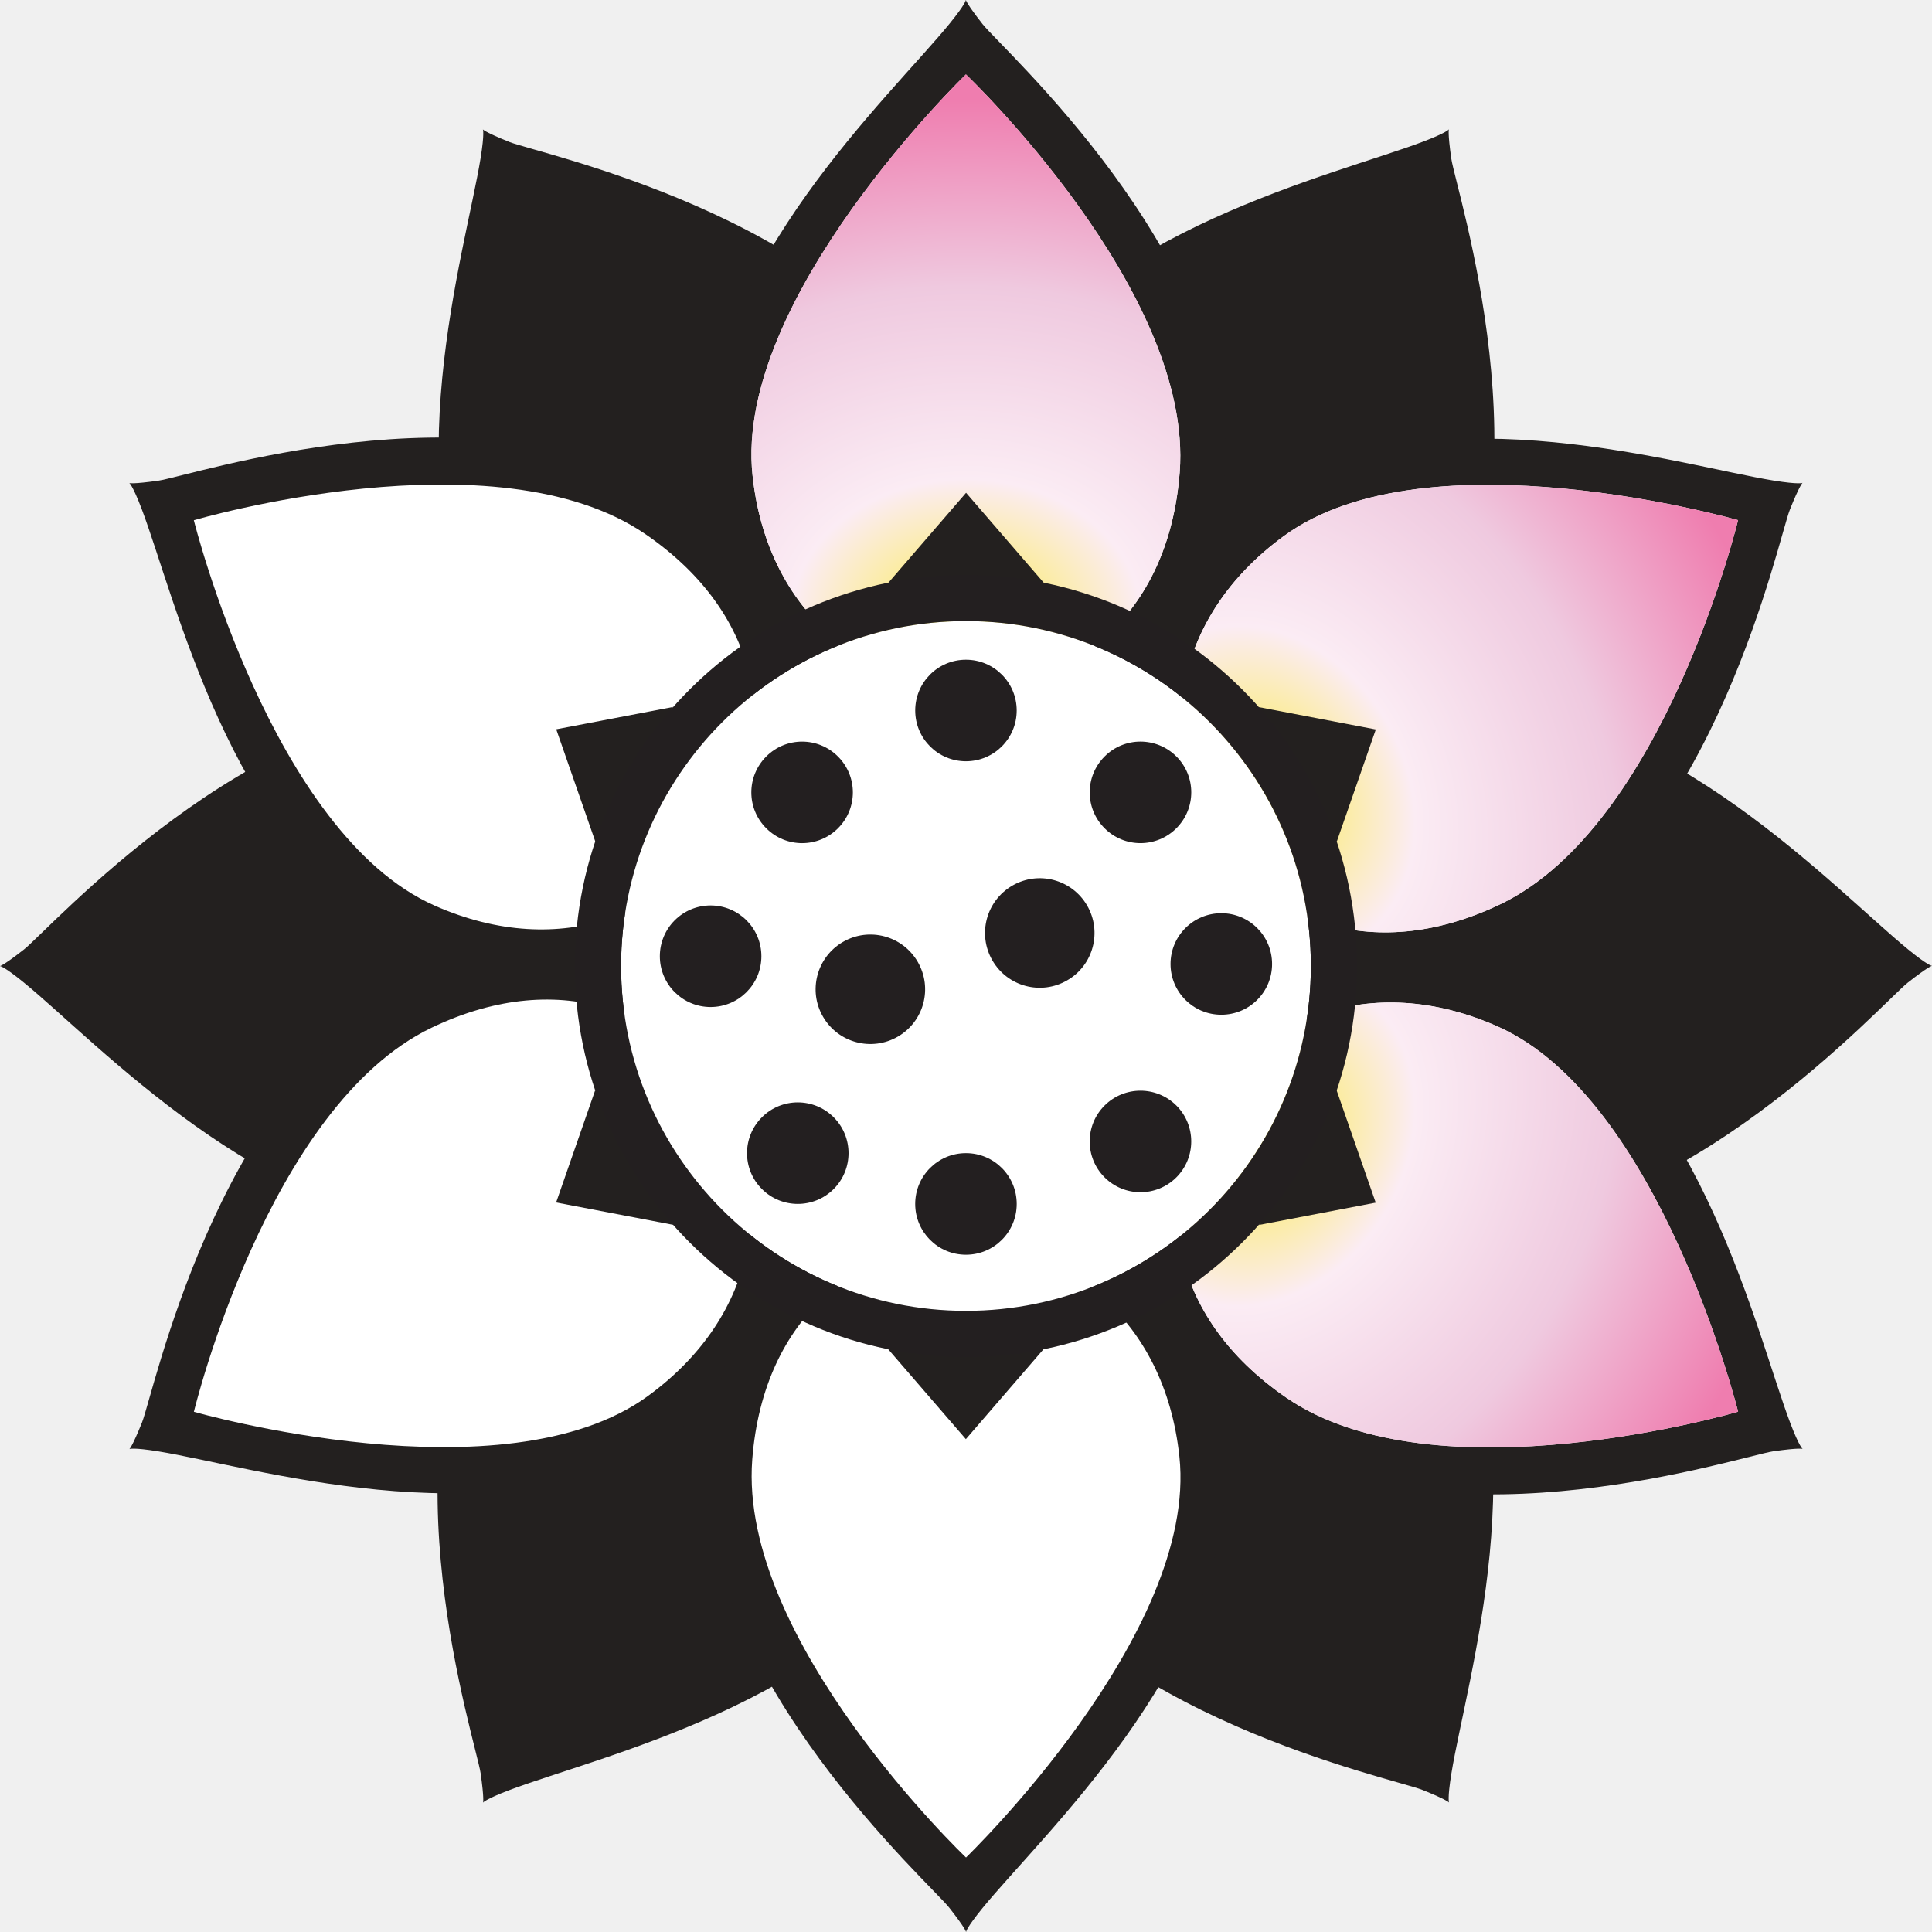
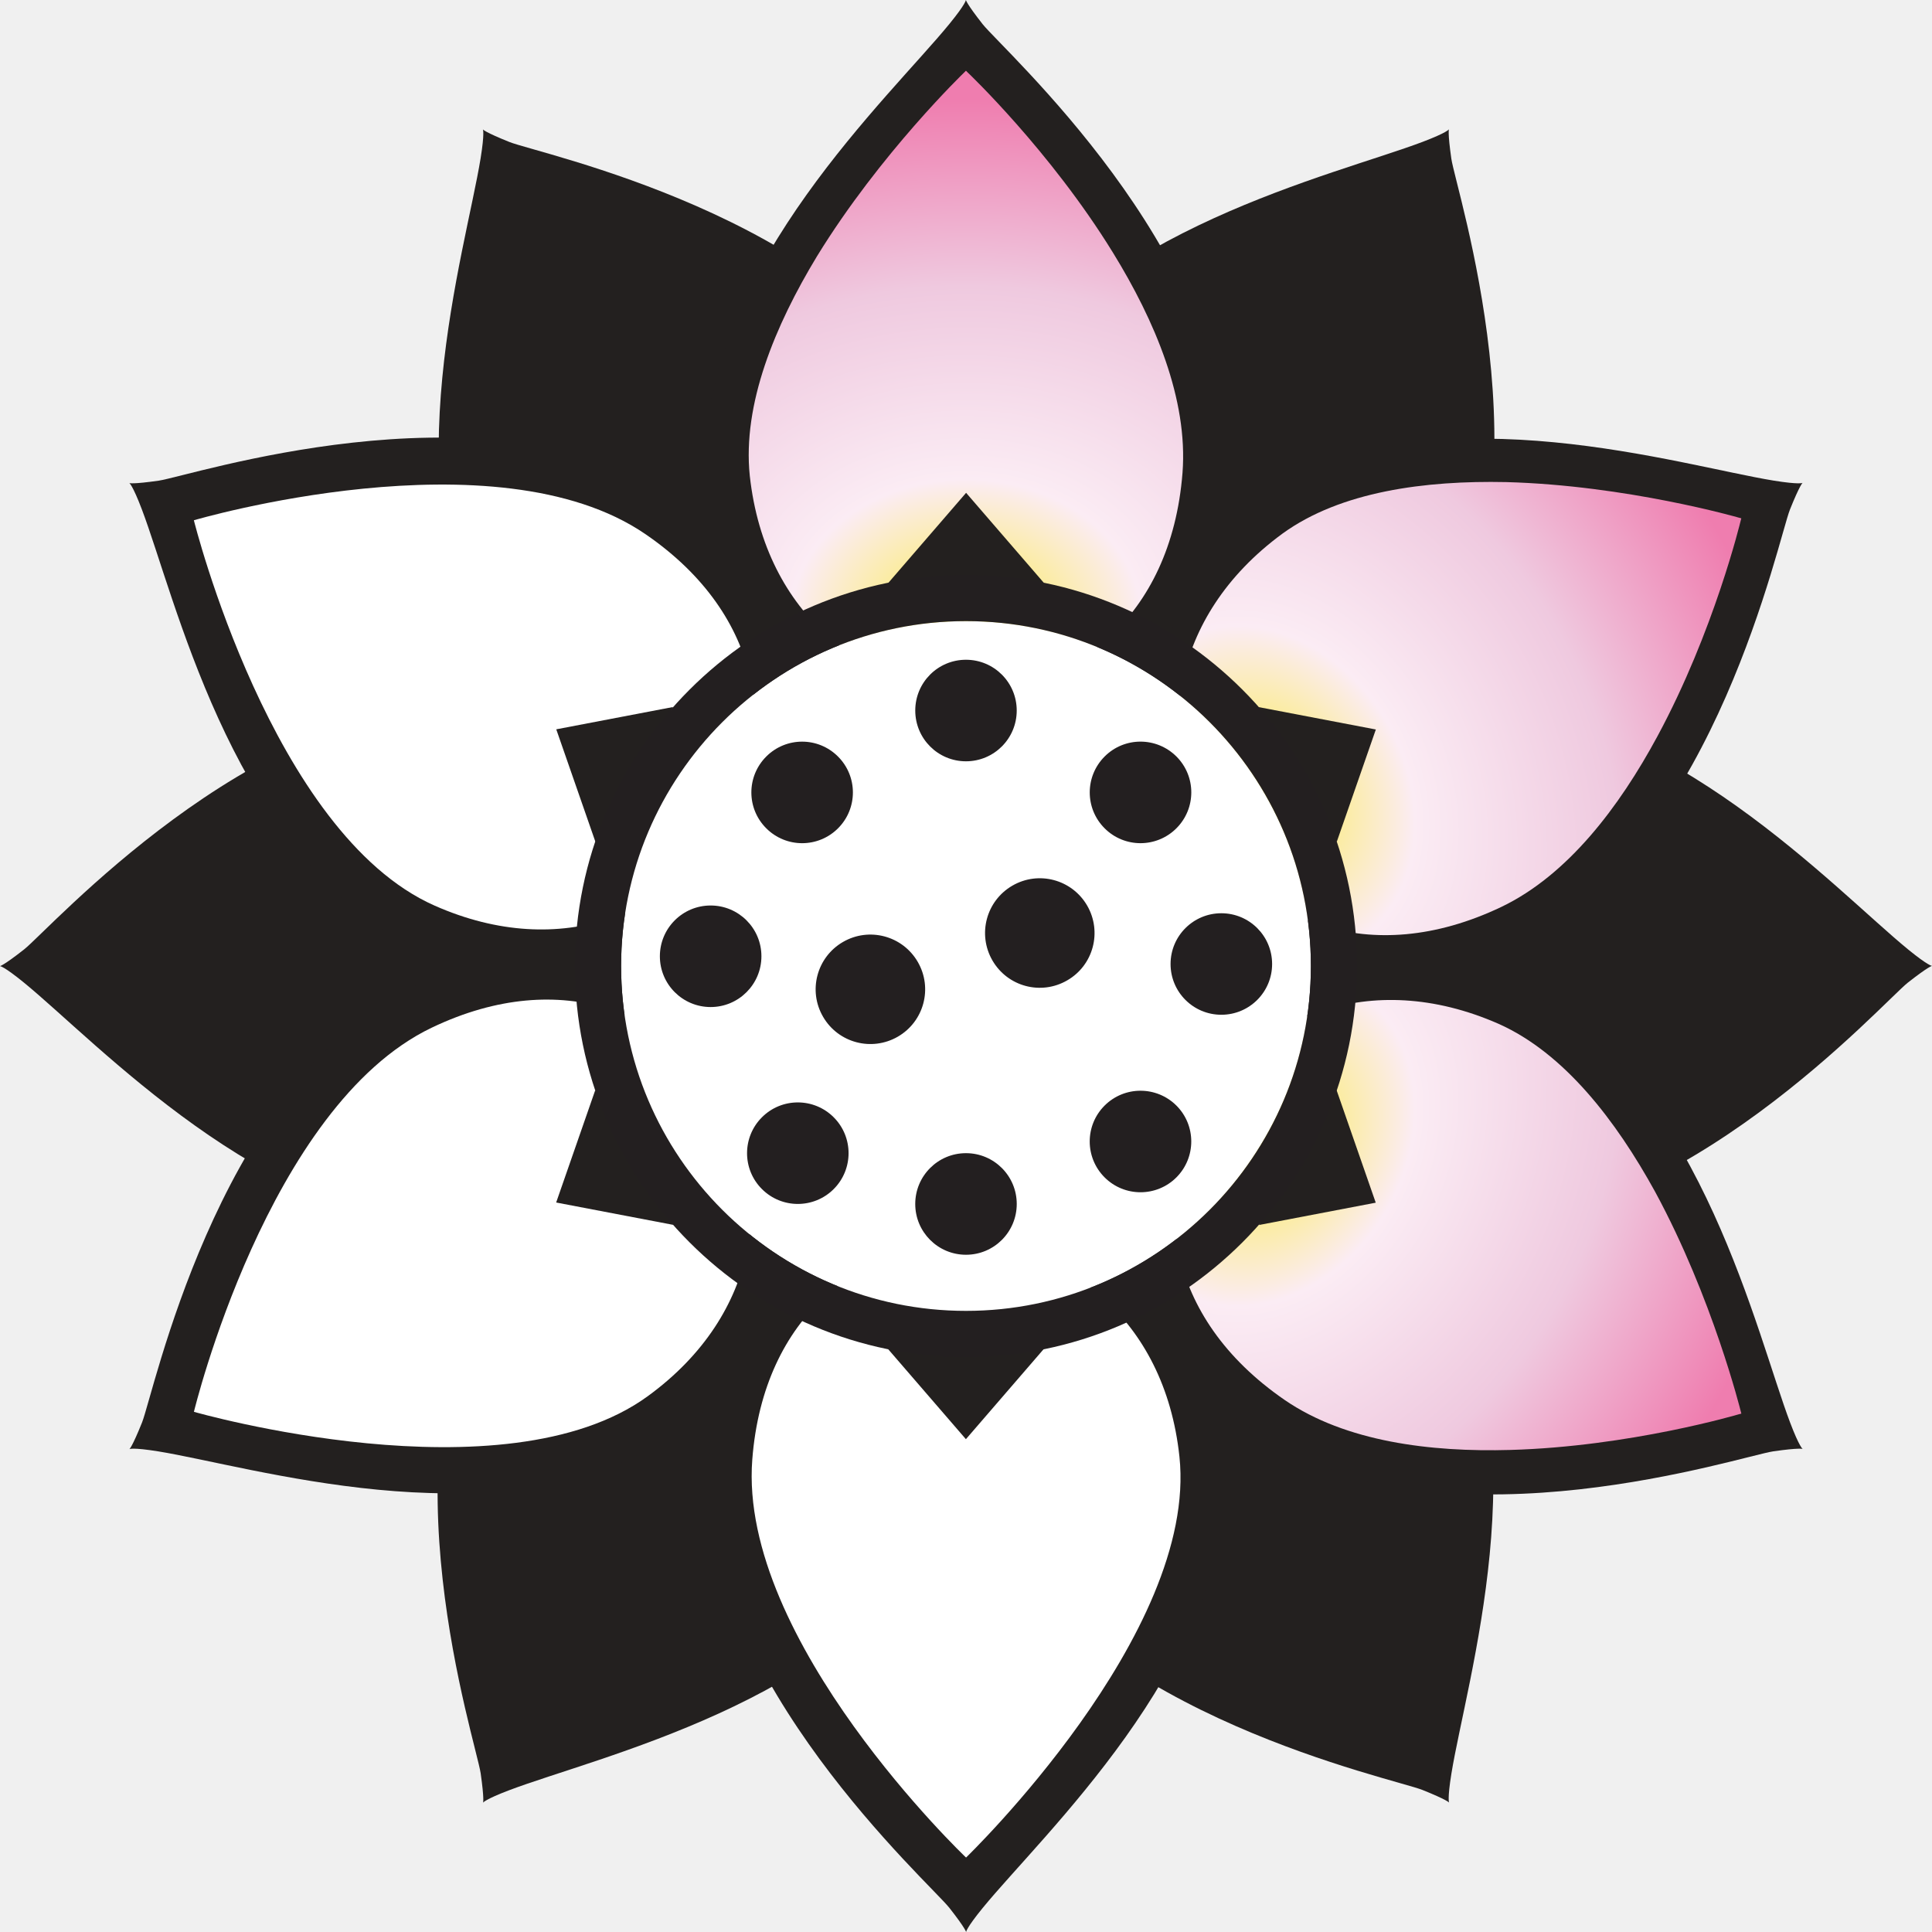
<svg xmlns="http://www.w3.org/2000/svg" width="400px" height="400px" version="1.1" xml:space="preserve" style="fill-rule:evenodd;clip-rule:evenodd;stroke-linejoin:round;stroke-miterlimit:2;">
-   <g transform="matrix(1,0,0,1,-0.006296,-0.006296)">
-     <g id="Layer-1" transform="matrix(5.555556,0,0,5.555556,0,0)">
+   <g id="Layer-1" transform="matrix(5.555556,0,0,5.555556,0,0)">
+     <g>
+       <g transform="matrix(18.99341,5.095115,5.095115,-18.99341,17.60416,17.13835)">
+         <path d="M-0.143,0.61C-0.143,0.61 -0.138,0.605 -0.133,0.556C-0.115,0.378 -0.133,-0.088 0.114,-0.342C0.59,-0.831 1.304,-0.151 0.82,0.343C0.543,0.625 -0.026,0.593 -0.088,0.6C-0.138,0.606 -0.143,0.61 -0.143,0.61Z" style="fill:rgb(35,32,31);fill-rule:nonzero;" />
+       </g>
+       <g transform="matrix(13.90921,-13.90122,-13.90122,-13.90921,10.46742,42.50044)">
+         <path d="M-0.143,0.61C-0.143,0.61 -0.138,0.605 -0.133,0.556C-0.115,0.378 -0.133,-0.088 0.114,-0.342C0.59,-0.831 1.304,-0.151 0.82,0.343C0.543,0.625 -0.026,0.593 -0.088,0.6C-0.138,0.606 -0.143,0.61 -0.143,0.61Z" style="fill:rgb(35,32,31);fill-rule:nonzero;" />
+       </g>
+       <g transform="matrix(-5.084208,-18.99634,-18.99634,5.084208,28.86325,61.36209)">
+         <path d="M-0.143,0.61C-0.143,0.61 -0.138,0.605 -0.133,0.556C-0.115,0.378 -0.133,-0.088 0.114,-0.342C0.59,-0.831 1.304,-0.151 0.82,0.343C0.543,0.625 -0.026,0.593 -0.088,0.6C-0.138,0.606 -0.143,0.61 -0.143,0.61Z" style="fill:rgb(35,32,31);fill-rule:nonzero;" />
+       </g>
+       <g transform="matrix(-18.99341,-5.095115,-5.095115,18.99341,54.39584,54.86165)">
+         <path d="M-0.143,0.61C-0.143,0.61 -0.138,0.605 -0.133,0.556C-0.115,0.378 -0.133,-0.088 0.114,-0.342C0.59,-0.831 1.304,-0.151 0.82,0.343C0.543,0.625 -0.026,0.593 -0.088,0.6C-0.138,0.606 -0.143,0.61 -0.143,0.61Z" style="fill:rgb(35,32,31);fill-rule:nonzero;" />
+       </g>
+       <g transform="matrix(-13.90921,13.90122,13.90122,13.90921,61.53258,29.49956)">
+         <path d="M-0.143,0.61C-0.143,0.61 -0.138,0.605 -0.133,0.556C-0.115,0.378 -0.133,-0.088 0.114,-0.342C0.59,-0.831 1.304,-0.151 0.82,0.343C0.543,0.625 -0.026,0.593 -0.088,0.6C-0.138,0.606 -0.143,0.61 -0.143,0.61Z" style="fill:rgb(35,32,31);fill-rule:nonzero;" />
+       </g>
+       <g transform="matrix(5.084208,18.99634,18.99634,-5.084208,43.13674,10.63791)">
+         <path d="M-0.143,0.61C-0.143,0.61 -0.138,0.605 -0.133,0.556C-0.115,0.378 -0.133,-0.088 0.114,-0.342C0.59,-0.831 1.304,-0.151 0.82,0.343C0.543,0.625 -0.026,0.593 -0.088,0.6C-0.138,0.606 -0.143,0.61 -0.143,0.61Z" style="fill:rgb(35,32,31);fill-rule:nonzero;" />
+       </g>
+     </g>
+     <g>
      <g>
-         <g transform="matrix(18.99341,5.095115,5.095115,-18.99341,17.60416,17.13835)">
+         <g transform="matrix(18.99634,-5.084208,-5.084208,-18.99634,10.63791,28.86325)">
          <path d="M-0.143,0.61C-0.143,0.61 -0.138,0.605 -0.133,0.556C-0.115,0.378 -0.133,-0.088 0.114,-0.342C0.59,-0.831 1.304,-0.151 0.82,0.343C0.543,0.625 -0.026,0.593 -0.088,0.6C-0.138,0.606 -0.143,0.61 -0.143,0.61Z" style="fill:rgb(35,32,31);fill-rule:nonzero;" />
        </g>
-         <g transform="matrix(13.90921,-13.90122,-13.90122,-13.90921,10.46742,42.50044)">
-           <path d="M-0.143,0.61C-0.143,0.61 -0.138,0.605 -0.133,0.556C-0.115,0.378 -0.133,-0.088 0.114,-0.342C0.59,-0.831 1.304,-0.151 0.82,0.343C0.543,0.625 -0.026,0.593 -0.088,0.6C-0.138,0.606 -0.143,0.61 -0.143,0.61Z" style="fill:rgb(35,32,31);fill-rule:nonzero;" />
-         </g>
-         <g transform="matrix(-5.084208,-18.99634,-18.99634,5.084208,28.86325,61.36209)">
-           <path d="M-0.143,0.61C-0.143,0.61 -0.138,0.605 -0.133,0.556C-0.115,0.378 -0.133,-0.088 0.114,-0.342C0.59,-0.831 1.304,-0.151 0.82,0.343C0.543,0.625 -0.026,0.593 -0.088,0.6C-0.138,0.606 -0.143,0.61 -0.143,0.61Z" style="fill:rgb(35,32,31);fill-rule:nonzero;" />
-         </g>
-         <g transform="matrix(-18.99341,-5.095115,-5.095115,18.99341,54.39584,54.86165)">
-           <path d="M-0.143,0.61C-0.143,0.61 -0.138,0.605 -0.133,0.556C-0.115,0.378 -0.133,-0.088 0.114,-0.342C0.59,-0.831 1.304,-0.151 0.82,0.343C0.543,0.625 -0.026,0.593 -0.088,0.6C-0.138,0.606 -0.143,0.61 -0.143,0.61Z" style="fill:rgb(35,32,31);fill-rule:nonzero;" />
-         </g>
-         <g transform="matrix(-13.90921,13.90122,13.90122,13.90921,61.53258,29.49956)">
-           <path d="M-0.143,0.61C-0.143,0.61 -0.138,0.605 -0.133,0.556C-0.115,0.378 -0.133,-0.088 0.114,-0.342C0.59,-0.831 1.304,-0.151 0.82,0.343C0.543,0.625 -0.026,0.593 -0.088,0.6C-0.138,0.606 -0.143,0.61 -0.143,0.61Z" style="fill:rgb(35,32,31);fill-rule:nonzero;" />
-         </g>
-         <g transform="matrix(5.084208,18.99634,18.99634,-5.084208,43.13674,10.63791)">
-           <path d="M-0.143,0.61C-0.143,0.61 -0.138,0.605 -0.133,0.556C-0.115,0.378 -0.133,-0.088 0.114,-0.342C0.59,-0.831 1.304,-0.151 0.82,0.343C0.543,0.625 -0.026,0.593 -0.088,0.6C-0.138,0.606 -0.143,0.61 -0.143,0.61Z" style="fill:rgb(35,32,31);fill-rule:nonzero;" />
+         <g transform="matrix(15.82721,-4.236019,-4.236019,-15.82721,11.55058,28.13632)">
+           <path d="M-0.117,0.584C-0.117,0.584 -0.13,-0.15 0.185,-0.404C0.682,-0.805 1.299,-0.216 0.867,0.288C0.598,0.602 -0.117,0.584 -0.117,0.584Z" style="fill:white;fill-rule:nonzero;" />
        </g>
      </g>
      <g>
-         <g>
-           <g transform="matrix(18.99634,-5.084208,-5.084208,-18.99634,10.63791,28.86325)">
-             <path d="M-0.143,0.61C-0.143,0.61 -0.138,0.605 -0.133,0.556C-0.115,0.378 -0.133,-0.088 0.114,-0.342C0.59,-0.831 1.304,-0.151 0.82,0.343C0.543,0.625 -0.026,0.593 -0.088,0.6C-0.138,0.606 -0.143,0.61 -0.143,0.61Z" style="fill:rgb(35,32,31);fill-rule:nonzero;" />
-           </g>
-           <g transform="matrix(15.82721,-4.236019,-4.236019,-15.82721,11.55058,28.13632)">
-             <path d="M-0.117,0.584C-0.117,0.584 -0.13,-0.15 0.185,-0.404C0.682,-0.805 1.299,-0.216 0.867,0.288C0.598,0.602 -0.117,0.584 -0.117,0.584Z" style="fill:white;fill-rule:nonzero;" />
-           </g>
+         <g transform="matrix(5.095115,-18.99341,-18.99341,-5.095115,17.13835,54.39584)">
+           <path d="M-0.143,0.61C-0.143,0.61 -0.138,0.605 -0.133,0.556C-0.115,0.378 -0.133,-0.088 0.114,-0.342C0.59,-0.831 1.304,-0.151 0.82,0.343C0.543,0.625 -0.026,0.593 -0.088,0.6C-0.138,0.606 -0.143,0.61 -0.143,0.61Z" style="fill:rgb(35,32,31);fill-rule:nonzero;" />
        </g>
-         <g>
-           <g transform="matrix(5.095115,-18.99341,-18.99341,-5.095115,17.13835,54.39584)">
-             <path d="M-0.143,0.61C-0.143,0.61 -0.138,0.605 -0.133,0.556C-0.115,0.378 -0.133,-0.088 0.114,-0.342C0.59,-0.831 1.304,-0.151 0.82,0.343C0.543,0.625 -0.026,0.593 -0.088,0.6C-0.138,0.606 -0.143,0.61 -0.143,0.61Z" style="fill:rgb(35,32,31);fill-rule:nonzero;" />
-           </g>
-           <g transform="matrix(4.245106,-15.82478,-15.82478,-4.245106,16.96515,53.24198)">
-             <path d="M-0.117,0.584C-0.117,0.584 -0.13,-0.15 0.185,-0.404C0.682,-0.805 1.299,-0.216 0.867,0.288C0.598,0.602 -0.117,0.584 -0.117,0.584Z" style="fill:white;fill-rule:nonzero;" />
-           </g>
-         </g>
-         <g>
-           <g transform="matrix(-13.90122,-13.90921,-13.90921,13.90122,42.50044,61.53258)">
-             <path d="M-0.143,0.61C-0.143,0.61 -0.138,0.605 -0.133,0.556C-0.115,0.378 -0.133,-0.088 0.114,-0.342C0.59,-0.831 1.304,-0.151 0.82,0.343C0.543,0.625 -0.026,0.593 -0.088,0.6C-0.138,0.606 -0.143,0.61 -0.143,0.61Z" style="fill:rgb(35,32,31);fill-rule:nonzero;" />
-           </g>
-           <g transform="matrix(-11.58211,-11.58876,-11.58876,11.58211,41.41457,61.10565)">
-             <path d="M-0.117,0.584C-0.117,0.584 -0.13,-0.15 0.185,-0.404C0.682,-0.805 1.299,-0.216 0.867,0.288C0.598,0.602 -0.117,0.584 -0.117,0.584Z" style="fill:white;fill-rule:nonzero;" />
-           </g>
-         </g>
-         <g>
-           <g transform="matrix(-18.99634,5.084208,5.084208,18.99634,61.36209,43.13674)">
-             <path d="M-0.143,0.61C-0.143,0.61 -0.138,0.605 -0.133,0.556C-0.115,0.378 -0.133,-0.088 0.114,-0.342C0.59,-0.831 1.304,-0.151 0.82,0.343C0.543,0.625 -0.026,0.593 -0.088,0.6C-0.138,0.606 -0.143,0.61 -0.143,0.61Z" style="fill:rgb(35,32,31);fill-rule:nonzero;" />
-           </g>
-           <g transform="matrix(-15.82721,4.236019,4.236019,15.82721,60.44942,43.86368)">
-             <path d="M-0.117,0.584C-0.117,0.584 -0.13,-0.15 0.185,-0.404C0.682,-0.805 1.299,-0.216 0.867,0.288C0.598,0.602 -0.117,0.584 -0.117,0.584Z" style="fill:white;fill-rule:nonzero;" />
-           </g>
-         </g>
-         <g>
-           <g transform="matrix(-5.095115,18.99341,18.99341,5.095115,54.86165,17.60416)">
-             <path d="M-0.143,0.61C-0.143,0.61 -0.138,0.605 -0.133,0.556C-0.115,0.378 -0.133,-0.088 0.114,-0.342C0.59,-0.831 1.304,-0.151 0.82,0.343C0.543,0.625 -0.026,0.593 -0.088,0.6C-0.138,0.606 -0.143,0.61 -0.143,0.61Z" style="fill:rgb(35,32,31);fill-rule:nonzero;" />
-           </g>
-           <g transform="matrix(-4.245106,15.82478,15.82478,4.245106,55.03485,18.75802)">
-             <path d="M-0.117,0.584C-0.117,0.584 -0.13,-0.15 0.185,-0.404C0.682,-0.805 1.299,-0.216 0.867,0.288C0.598,0.602 -0.117,0.584 -0.117,0.584Z" style="fill:white;fill-rule:nonzero;" />
-           </g>
-         </g>
-         <g>
-           <g transform="matrix(13.90122,13.90921,13.90921,-13.90122,29.49956,10.46742)">
-             <path d="M-0.143,0.61C-0.143,0.61 -0.138,0.605 -0.133,0.556C-0.115,0.378 -0.133,-0.088 0.114,-0.342C0.59,-0.831 1.304,-0.151 0.82,0.343C0.543,0.625 -0.026,0.593 -0.088,0.6C-0.138,0.606 -0.143,0.61 -0.143,0.61Z" style="fill:rgb(35,32,31);fill-rule:nonzero;" />
-           </g>
-           <g transform="matrix(11.58211,11.58876,11.58876,-11.58211,30.58544,10.89435)">
-             <path d="M-0.117,0.584C-0.117,0.584 -0.13,-0.15 0.185,-0.404C0.682,-0.805 1.299,-0.216 0.867,0.288C0.598,0.602 -0.117,0.584 -0.117,0.584Z" style="fill:white;fill-rule:nonzero;" />
-           </g>
-         </g>
-       </g>
-       <g id="_3" transform="matrix(-15.82721,4.236019,4.236019,15.82721,60.44942,43.86368)">
-         <path d="M-0.117,0.584C-0.117,0.584 -0.13,-0.15 0.185,-0.404C0.682,-0.805 1.299,-0.216 0.867,0.288C0.598,0.602 -0.117,0.584 -0.117,0.584Z" style="fill:url(#_Radial1);fill-rule:nonzero;" />
-       </g>
-       <g id="_2" transform="matrix(-4.245106,15.82478,15.82478,4.245106,55.03485,18.75802)">
-         <path d="M-0.117,0.584C-0.117,0.584 -0.13,-0.15 0.185,-0.404C0.682,-0.805 1.299,-0.216 0.867,0.288C0.598,0.602 -0.117,0.584 -0.117,0.584Z" style="fill:url(#_Radial2);fill-rule:nonzero;" />
-       </g>
-       <g id="_1" transform="matrix(11.58211,11.58876,11.58876,-11.58211,30.58544,10.89435)">
-         <path d="M-0.117,0.584C-0.117,0.584 -0.13,-0.15 0.185,-0.404C0.682,-0.805 1.299,-0.216 0.867,0.288C0.598,0.602 -0.117,0.584 -0.117,0.584Z" style="fill:url(#_Radial3);fill-rule:nonzero;" />
-       </g>
-       <g>
-         <g transform="matrix(-2.777673,4.807882,4.807882,2.777673,23.76512,25.48951)">
-           <path d="M0.537,-0.321L0.015,0.283L1.06,0.285L0.537,-0.321Z" style="fill:rgb(35,32,31);fill-rule:nonzero;" />
-         </g>
-         <g transform="matrix(2.774911,4.809476,4.809476,-2.774911,20.78021,41.34047)">
-           <path d="M0.537,-0.321L0.015,0.283L1.06,0.285L0.537,-0.321Z" style="fill:rgb(35,32,31);fill-rule:nonzero;" />
-         </g>
-         <g transform="matrix(5.552584,0.001594,0.001594,-5.552584,33.01509,51.85096)">
-           <path d="M0.537,-0.321L0.015,0.283L1.06,0.285L0.537,-0.321Z" style="fill:rgb(35,32,31);fill-rule:nonzero;" />
-         </g>
-         <g transform="matrix(2.777673,-4.807882,-4.807882,-2.777673,48.23488,46.51049)">
-           <path d="M0.537,-0.321L0.015,0.283L1.06,0.285L0.537,-0.321Z" style="fill:rgb(35,32,31);fill-rule:nonzero;" />
-         </g>
-         <g transform="matrix(-2.774911,-4.809476,-4.809476,2.774911,51.21979,30.65953)">
-           <path d="M0.537,-0.321L0.015,0.283L1.06,0.285L0.537,-0.321Z" style="fill:rgb(35,32,31);fill-rule:nonzero;" />
-         </g>
-         <g transform="matrix(-5.552584,-0.001594,-0.001594,5.552584,38.98491,20.14904)">
-           <path d="M0.537,-0.321L0.015,0.283L1.06,0.285L0.537,-0.321Z" style="fill:rgb(35,32,31);fill-rule:nonzero;" />
+         <g transform="matrix(4.245106,-15.82478,-15.82478,-4.245106,16.96515,53.24198)">
+           <path d="M-0.117,0.584C-0.117,0.584 -0.13,-0.15 0.185,-0.404C0.682,-0.805 1.299,-0.216 0.867,0.288C0.598,0.602 -0.117,0.584 -0.117,0.584Z" style="fill:white;fill-rule:nonzero;" />
        </g>
      </g>
      <g>
-         <g transform="matrix(-1.501736,0,0,1.501736,36,48.85336)">
-           <path d="M0,-17.118C4.719,-17.118 8.559,-13.278 8.559,-8.558C8.559,-3.84 4.719,0 0,0C-4.719,0 -8.559,-3.84 -8.559,-8.558C-8.559,-13.278 -4.719,-17.118 0,-17.118" style="fill:white;fill-rule:nonzero;" />
+         <g transform="matrix(-13.90122,-13.90921,-13.90921,13.90122,42.50044,61.53258)">
+           <path d="M-0.143,0.61C-0.143,0.61 -0.138,0.605 -0.133,0.556C-0.115,0.378 -0.133,-0.088 0.114,-0.342C0.59,-0.831 1.304,-0.151 0.82,0.343C0.543,0.625 -0.026,0.593 -0.088,0.6C-0.138,0.606 -0.143,0.61 -0.143,0.61Z" style="fill:rgb(35,32,31);fill-rule:nonzero;" />
        </g>
-         <g transform="matrix(1.501736,0,0,1.501736,36,50.5736)">
-           <path d="M0,-19.409C-5.351,-19.409 -9.705,-15.055 -9.705,-9.704C-9.705,-4.354 -5.351,0 0,0C5.351,0 9.705,-4.354 9.705,-9.704C9.705,-15.055 5.351,-19.409 0,-19.409M0,-1.146C-4.719,-1.146 -8.559,-4.985 -8.559,-9.704C-8.559,-14.424 -4.719,-18.263 0,-18.263C4.719,-18.263 8.559,-14.424 8.559,-9.704C8.559,-4.985 4.719,-1.146 0,-1.146" style="fill:rgb(35,31,32);fill-rule:nonzero;" />
+         <g transform="matrix(-11.58211,-11.58876,-11.58876,11.58211,41.41457,61.10565)">
+           <path d="M-0.117,0.584C-0.117,0.584 -0.13,-0.15 0.185,-0.404C0.682,-0.805 1.299,-0.216 0.867,0.288C0.598,0.602 -0.117,0.584 -0.117,0.584Z" style="fill:white;fill-rule:nonzero;" />
        </g>
-         <g transform="matrix(0,-1.501736,-1.501736,0,35.9997,24.58861)">
-           <path d="M-1.259,-1.259C-1.955,-1.259 -2.519,-0.696 -2.519,0.001C-2.519,0.697 -1.955,1.259 -1.259,1.259C-0.563,1.259 0.001,0.697 0.001,0.001C0.001,-0.696 -0.563,-1.259 -1.259,-1.259" style="fill:rgb(35,31,32);fill-rule:nonzero;" />
+       </g>
+       <g>
+         <g transform="matrix(-18.99634,5.084208,5.084208,18.99634,61.36209,43.13674)">
+           <path d="M-0.143,0.61C-0.143,0.61 -0.138,0.605 -0.133,0.556C-0.115,0.378 -0.133,-0.088 0.114,-0.342C0.59,-0.831 1.304,-0.151 0.82,0.343C0.543,0.625 -0.026,0.593 -0.088,0.6C-0.138,0.606 -0.143,0.61 -0.143,0.61Z" style="fill:rgb(35,32,31);fill-rule:nonzero;" />
        </g>
-         <g transform="matrix(0,-1.501736,-1.501736,0,36.00045,42.97677)">
-           <path d="M-1.26,-1.259C-0.564,-1.259 0.001,-0.696 0.001,0.001C0.001,0.697 -0.564,1.26 -1.26,1.26C-1.955,1.26 -2.52,0.697 -2.52,0.001C-2.52,-0.696 -1.955,-1.259 -1.26,-1.259" style="fill:rgb(35,31,32);fill-rule:nonzero;" />
+         <g transform="matrix(-15.82721,4.236019,4.236019,15.82721,60.44942,43.86368)">
+           <path d="M-0.117,0.584C-0.117,0.584 -0.13,-0.15 0.185,-0.404C0.682,-0.805 1.299,-0.216 0.867,0.288C0.598,0.602 -0.117,0.584 -0.117,0.584Z" style="fill:white;fill-rule:nonzero;" />
        </g>
-         <g transform="matrix(-1.501736,0,0,1.501736,26.48365,37.52967)">
-           <path d="M0,-2.52C-0.695,-2.52 -1.26,-1.957 -1.26,-1.26C-1.26,-0.564 -0.695,0 0,0C0.696,0 1.26,-0.564 1.26,-1.26C1.26,-1.957 0.696,-2.52 0,-2.52" style="fill:rgb(35,31,32);fill-rule:nonzero;" />
+       </g>
+       <g>
+         <g transform="matrix(-5.095115,18.99341,18.99341,5.095115,54.86165,17.60416)">
+           <path d="M-0.143,0.61C-0.143,0.61 -0.138,0.605 -0.133,0.556C-0.115,0.378 -0.133,-0.088 0.114,-0.342C0.59,-0.831 1.304,-0.151 0.82,0.343C0.543,0.625 -0.026,0.593 -0.088,0.6C-0.138,0.606 -0.143,0.61 -0.143,0.61Z" style="fill:rgb(35,32,31);fill-rule:nonzero;" />
        </g>
-         <g transform="matrix(-1.501736,0,0,1.501736,45.5156,37.8171)">
-           <path d="M0,-2.519C0.696,-2.519 1.26,-1.956 1.26,-1.259C1.26,-0.563 0.696,0 0,0C-0.696,0 -1.26,-0.563 -1.26,-1.259C-1.26,-1.956 -0.696,-2.519 0,-2.519" style="fill:rgb(35,31,32);fill-rule:nonzero;" />
+         <g transform="matrix(-4.245106,15.82478,15.82478,4.245106,55.03485,18.75802)">
+           <path d="M-0.117,0.584C-0.117,0.584 -0.13,-0.15 0.185,-0.404C0.682,-0.805 1.299,-0.216 0.867,0.288C0.598,0.602 -0.117,0.584 -0.117,0.584Z" style="fill:white;fill-rule:nonzero;" />
        </g>
-         <g transform="matrix(-1.061888,-1.061888,-1.061888,1.061888,28.00152,29.52991)">
-           <path d="M-0.892,-2.149C-1.588,-2.149 -2.151,-1.586 -2.151,-0.89C-2.151,-0.194 -1.588,0.369 -0.892,0.369C-0.195,0.37 0.368,-0.193 0.368,-0.891C0.368,-1.587 -0.195,-2.15 -0.892,-2.149" style="fill:rgb(35,31,32);fill-rule:nonzero;" />
+       </g>
+       <g>
+         <g transform="matrix(13.90122,13.90921,13.90921,-13.90122,29.49956,10.46742)">
+           <path d="M-0.143,0.61C-0.143,0.61 -0.138,0.605 -0.133,0.556C-0.115,0.378 -0.133,-0.088 0.114,-0.342C0.59,-0.831 1.304,-0.151 0.82,0.343C0.543,0.625 -0.026,0.593 -0.088,0.6C-0.138,0.606 -0.143,0.61 -0.143,0.61Z" style="fill:rgb(35,32,31);fill-rule:nonzero;" />
        </g>
-         <g transform="matrix(-1.061888,-1.061888,-1.061888,1.061888,40.61,42.54059)">
-           <path d="M-0.891,-2.152C-0.196,-2.151 0.368,-1.588 0.369,-0.892C0.369,-0.196 -0.194,0.368 -0.891,0.368C-1.587,0.368 -2.151,-0.196 -2.151,-0.892C-2.15,-1.588 -1.586,-2.152 -0.891,-2.152" style="fill:rgb(35,31,32);fill-rule:nonzero;" />
+         <g transform="matrix(11.58211,11.58876,11.58876,-11.58211,30.58544,10.89435)">
+           <path d="M-0.117,0.584C-0.117,0.584 -0.13,-0.15 0.185,-0.404C0.682,-0.805 1.299,-0.216 0.867,0.288C0.598,0.602 -0.117,0.584 -0.117,0.584Z" style="fill:white;fill-rule:nonzero;" />
        </g>
-         <g transform="matrix(-1.061888,1.061888,1.061888,1.061888,31.62373,42.97556)">
-           <path d="M0.891,-2.15C0.195,-2.151 -0.369,-1.586 -0.369,-0.891C-0.369,-0.195 0.195,0.369 0.891,0.369C1.586,0.369 2.151,-0.195 2.15,-0.891C2.151,-1.586 1.586,-2.15 0.891,-2.15" style="fill:rgb(35,31,32);fill-rule:nonzero;" />
-         </g>
-         <g transform="matrix(-1.299048,0.753448,0.753448,1.299048,34.20743,37.88226)">
-           <path d="M0.681,-2.533C-0.069,-2.533 -0.677,-1.926 -0.677,-1.174C-0.677,-0.424 -0.07,0.183 0.681,0.183C1.432,0.182 2.04,-0.426 2.039,-1.176C2.04,-1.926 1.431,-2.533 0.681,-2.533" style="fill:rgb(35,31,32);fill-rule:nonzero;" />
-         </g>
-         <g transform="matrix(-1.06159,1.062186,1.062186,1.06159,44.39562,29.52931)">
-           <path d="M0.891,-2.15C1.587,-2.15 2.151,-1.587 2.151,-0.891C2.152,-0.195 1.588,0.369 0.891,0.369C0.195,0.369 -0.369,-0.194 -0.369,-0.89C-0.368,-1.586 0.194,-2.151 0.891,-2.15" style="fill:rgb(35,31,32);fill-rule:nonzero;" />
-         </g>
-         <g transform="matrix(-1.299048,0.753448,0.753448,1.299048,40.52126,35.78499)">
-           <path d="M0.681,-2.534C1.432,-2.534 2.039,-1.927 2.04,-1.176C2.04,-0.424 1.433,0.183 0.681,0.182C-0.068,0.184 -0.676,-0.424 -0.677,-1.175C-0.677,-1.927 -0.069,-2.535 0.681,-2.534" style="fill:rgb(35,31,32);fill-rule:nonzero;" />
-         </g>
+       </g>
+     </g>
+     <g id="_3" transform="matrix(-15.82721,4.236019,4.236019,15.82721,60.44942,43.86368)">
+       <path d="M-0.117,0.59C-0.117,0.59 0.141,0.597 0.406,0.534C0.583,0.492 0.763,0.419 0.872,0.292C1.09,0.037 1.043,-0.239 0.879,-0.401C0.714,-0.563 0.433,-0.611 0.181,-0.409C0.054,-0.306 -0.02,-0.127 -0.064,0.052C-0.128,0.319 -0.123,0.584 -0.123,0.584L-0.123,0.59L-0.117,0.59Z" style="fill:url(#_Radial1);fill-rule:nonzero;" />
+     </g>
+     <g id="_2" transform="matrix(-4.245106,15.82478,15.82478,4.245106,55.03485,18.75802)">
+       <path d="M-0.117,0.59C-0.117,0.59 0.141,0.597 0.406,0.534C0.583,0.492 0.763,0.419 0.872,0.292C1.09,0.037 1.043,-0.239 0.879,-0.401C0.714,-0.563 0.433,-0.611 0.181,-0.409C0.054,-0.306 -0.02,-0.127 -0.064,0.052C-0.128,0.319 -0.123,0.584 -0.123,0.584L-0.123,0.59L-0.117,0.59Z" style="fill:url(#_Radial2);fill-rule:nonzero;" />
+     </g>
+     <g id="_1" transform="matrix(11.58211,11.58876,11.58876,-11.58211,30.58544,10.89435)">
+       <path d="M-0.117,0.59C-0.117,0.59 0.141,0.597 0.406,0.534C0.583,0.492 0.763,0.419 0.872,0.292C1.09,0.037 1.043,-0.239 0.879,-0.401C0.714,-0.563 0.433,-0.611 0.181,-0.409C0.054,-0.306 -0.02,-0.127 -0.064,0.052C-0.128,0.319 -0.123,0.584 -0.123,0.584L-0.123,0.59L-0.117,0.59Z" style="fill:url(#_Radial3);fill-rule:nonzero;" />
+     </g>
+     <g>
+       <g transform="matrix(-2.777673,4.807882,4.807882,2.777673,23.76512,25.48951)">
+         <path d="M0.537,-0.321L0.015,0.283L1.06,0.285L0.537,-0.321Z" style="fill:rgb(35,32,31);fill-rule:nonzero;" />
+       </g>
+       <g transform="matrix(2.774911,4.809476,4.809476,-2.774911,20.78021,41.34047)">
+         <path d="M0.537,-0.321L0.015,0.283L1.06,0.285L0.537,-0.321Z" style="fill:rgb(35,32,31);fill-rule:nonzero;" />
+       </g>
+       <g transform="matrix(5.552584,0.001594,0.001594,-5.552584,33.01509,51.85096)">
+         <path d="M0.537,-0.321L0.015,0.283L1.06,0.285L0.537,-0.321Z" style="fill:rgb(35,32,31);fill-rule:nonzero;" />
+       </g>
+       <g transform="matrix(2.777673,-4.807882,-4.807882,-2.777673,48.23488,46.51049)">
+         <path d="M0.537,-0.321L0.015,0.283L1.06,0.285L0.537,-0.321Z" style="fill:rgb(35,32,31);fill-rule:nonzero;" />
+       </g>
+       <g transform="matrix(-2.774911,-4.809476,-4.809476,2.774911,51.21979,30.65953)">
+         <path d="M0.537,-0.321L0.015,0.283L1.06,0.285L0.537,-0.321Z" style="fill:rgb(35,32,31);fill-rule:nonzero;" />
+       </g>
+       <g transform="matrix(-5.552584,-0.001594,-0.001594,5.552584,38.98491,20.14904)">
+         <path d="M0.537,-0.321L0.015,0.283L1.06,0.285L0.537,-0.321Z" style="fill:rgb(35,32,31);fill-rule:nonzero;" />
+       </g>
+     </g>
+     <g>
+       <g transform="matrix(-1.501736,0,0,1.501736,36,48.85336)">
+         <path d="M0,-17.118C4.719,-17.118 8.559,-13.278 8.559,-8.558C8.559,-3.84 4.719,0 0,0C-4.719,0 -8.559,-3.84 -8.559,-8.558C-8.559,-13.278 -4.719,-17.118 0,-17.118" style="fill:white;fill-rule:nonzero;" />
+       </g>
+       <g transform="matrix(1.501736,0,0,1.501736,36,50.5736)">
+         <path d="M0,-19.409C-5.351,-19.409 -9.705,-15.055 -9.705,-9.704C-9.705,-4.354 -5.351,0 0,0C5.351,0 9.705,-4.354 9.705,-9.704C9.705,-15.055 5.351,-19.409 0,-19.409M0,-1.146C-4.719,-1.146 -8.559,-4.985 -8.559,-9.704C-8.559,-14.424 -4.719,-18.263 0,-18.263C4.719,-18.263 8.559,-14.424 8.559,-9.704C8.559,-4.985 4.719,-1.146 0,-1.146" style="fill:rgb(35,31,32);fill-rule:nonzero;" />
+       </g>
+       <g transform="matrix(0,-1.501736,-1.501736,0,35.9997,24.58861)">
+         <path d="M-1.259,-1.259C-1.955,-1.259 -2.519,-0.696 -2.519,0.001C-2.519,0.697 -1.955,1.259 -1.259,1.259C-0.563,1.259 0.001,0.697 0.001,0.001C0.001,-0.696 -0.563,-1.259 -1.259,-1.259" style="fill:rgb(35,31,32);fill-rule:nonzero;" />
+       </g>
+       <g transform="matrix(0,-1.501736,-1.501736,0,36.00045,42.97677)">
+         <path d="M-1.26,-1.259C-0.564,-1.259 0.001,-0.696 0.001,0.001C0.001,0.697 -0.564,1.26 -1.26,1.26C-1.955,1.26 -2.52,0.697 -2.52,0.001C-2.52,-0.696 -1.955,-1.259 -1.26,-1.259" style="fill:rgb(35,31,32);fill-rule:nonzero;" />
+       </g>
+       <g transform="matrix(-1.501736,0,0,1.501736,26.48365,37.52967)">
+         <path d="M0,-2.52C-0.695,-2.52 -1.26,-1.957 -1.26,-1.26C-1.26,-0.564 -0.695,0 0,0C0.696,0 1.26,-0.564 1.26,-1.26C1.26,-1.957 0.696,-2.52 0,-2.52" style="fill:rgb(35,31,32);fill-rule:nonzero;" />
+       </g>
+       <g transform="matrix(-1.501736,0,0,1.501736,45.5156,37.8171)">
+         <path d="M0,-2.519C0.696,-2.519 1.26,-1.956 1.26,-1.259C1.26,-0.563 0.696,0 0,0C-0.696,0 -1.26,-0.563 -1.26,-1.259C-1.26,-1.956 -0.696,-2.519 0,-2.519" style="fill:rgb(35,31,32);fill-rule:nonzero;" />
+       </g>
+       <g transform="matrix(-1.061888,-1.061888,-1.061888,1.061888,28.00152,29.52991)">
+         <path d="M-0.892,-2.149C-1.588,-2.149 -2.151,-1.586 -2.151,-0.89C-2.151,-0.194 -1.588,0.369 -0.892,0.369C-0.195,0.37 0.368,-0.193 0.368,-0.891C0.368,-1.587 -0.195,-2.15 -0.892,-2.149" style="fill:rgb(35,31,32);fill-rule:nonzero;" />
+       </g>
+       <g transform="matrix(-1.061888,-1.061888,-1.061888,1.061888,40.61,42.54059)">
+         <path d="M-0.891,-2.152C-0.196,-2.151 0.368,-1.588 0.369,-0.892C0.369,-0.196 -0.194,0.368 -0.891,0.368C-1.587,0.368 -2.151,-0.196 -2.151,-0.892C-2.15,-1.588 -1.586,-2.152 -0.891,-2.152" style="fill:rgb(35,31,32);fill-rule:nonzero;" />
+       </g>
+       <g transform="matrix(-1.061888,1.061888,1.061888,1.061888,31.62373,42.97556)">
+         <path d="M0.891,-2.15C0.195,-2.151 -0.369,-1.586 -0.369,-0.891C-0.369,-0.195 0.195,0.369 0.891,0.369C1.586,0.369 2.151,-0.195 2.15,-0.891C2.151,-1.586 1.586,-2.15 0.891,-2.15" style="fill:rgb(35,31,32);fill-rule:nonzero;" />
+       </g>
+       <g transform="matrix(-1.299048,0.753448,0.753448,1.299048,34.20743,37.88226)">
+         <path d="M0.681,-2.533C-0.069,-2.533 -0.677,-1.926 -0.677,-1.174C-0.677,-0.424 -0.07,0.183 0.681,0.183C1.432,0.182 2.04,-0.426 2.039,-1.176C2.04,-1.926 1.431,-2.533 0.681,-2.533" style="fill:rgb(35,31,32);fill-rule:nonzero;" />
+       </g>
+       <g transform="matrix(-1.06159,1.062186,1.062186,1.06159,44.39562,29.52931)">
+         <path d="M0.891,-2.15C1.587,-2.15 2.151,-1.587 2.151,-0.891C2.152,-0.195 1.588,0.369 0.891,0.369C0.195,0.369 -0.369,-0.194 -0.369,-0.89C-0.368,-1.586 0.194,-2.151 0.891,-2.15" style="fill:rgb(35,31,32);fill-rule:nonzero;" />
+       </g>
+       <g transform="matrix(-1.299048,0.753448,0.753448,1.299048,40.52126,35.78499)">
+         <path d="M0.681,-2.534C1.432,-2.534 2.039,-1.927 2.04,-1.176C2.04,-0.424 1.433,0.183 0.681,0.182C-0.068,0.184 -0.676,-0.424 -0.677,-1.175C-0.677,-1.927 -0.069,-2.535 0.681,-2.534" style="fill:rgb(35,31,32);fill-rule:nonzero;" />
      </g>
    </g>
  </g>
  <defs>
    <radialGradient id="_Radial1" cx="0" cy="0" r="1" gradientUnits="userSpaceOnUse" gradientTransform="matrix(-0.841811,0.841811,1.044702,1.044702,0.762545,-0.294881)">
      <stop offset="0" style="stop-color:rgb(250,237,74);stop-opacity:1" />
      <stop offset="0.27" style="stop-color:rgb(251,236,244);stop-opacity:1" />
      <stop offset="0.64" style="stop-color:rgb(239,201,223);stop-opacity:1" />
      <stop offset="1" style="stop-color:rgb(239,125,175);stop-opacity:1" />
    </radialGradient>
    <radialGradient id="_Radial2" cx="0" cy="0" r="1" gradientUnits="userSpaceOnUse" gradientTransform="matrix(-0.841811,0.841811,1.044702,1.044702,0.762545,-0.294881)">
      <stop offset="0" style="stop-color:rgb(250,237,74);stop-opacity:1" />
      <stop offset="0.27" style="stop-color:rgb(251,236,244);stop-opacity:1" />
      <stop offset="0.64" style="stop-color:rgb(239,201,223);stop-opacity:1" />
      <stop offset="1" style="stop-color:rgb(239,125,175);stop-opacity:1" />
    </radialGradient>
    <radialGradient id="_Radial3" cx="0" cy="0" r="1" gradientUnits="userSpaceOnUse" gradientTransform="matrix(-0.841811,0.841811,1.044702,1.044702,0.762545,-0.294881)">
      <stop offset="0" style="stop-color:rgb(250,237,74);stop-opacity:1" />
      <stop offset="0.27" style="stop-color:rgb(251,236,244);stop-opacity:1" />
      <stop offset="0.64" style="stop-color:rgb(239,201,223);stop-opacity:1" />
      <stop offset="1" style="stop-color:rgb(239,125,175);stop-opacity:1" />
    </radialGradient>
  </defs>
</svg>
